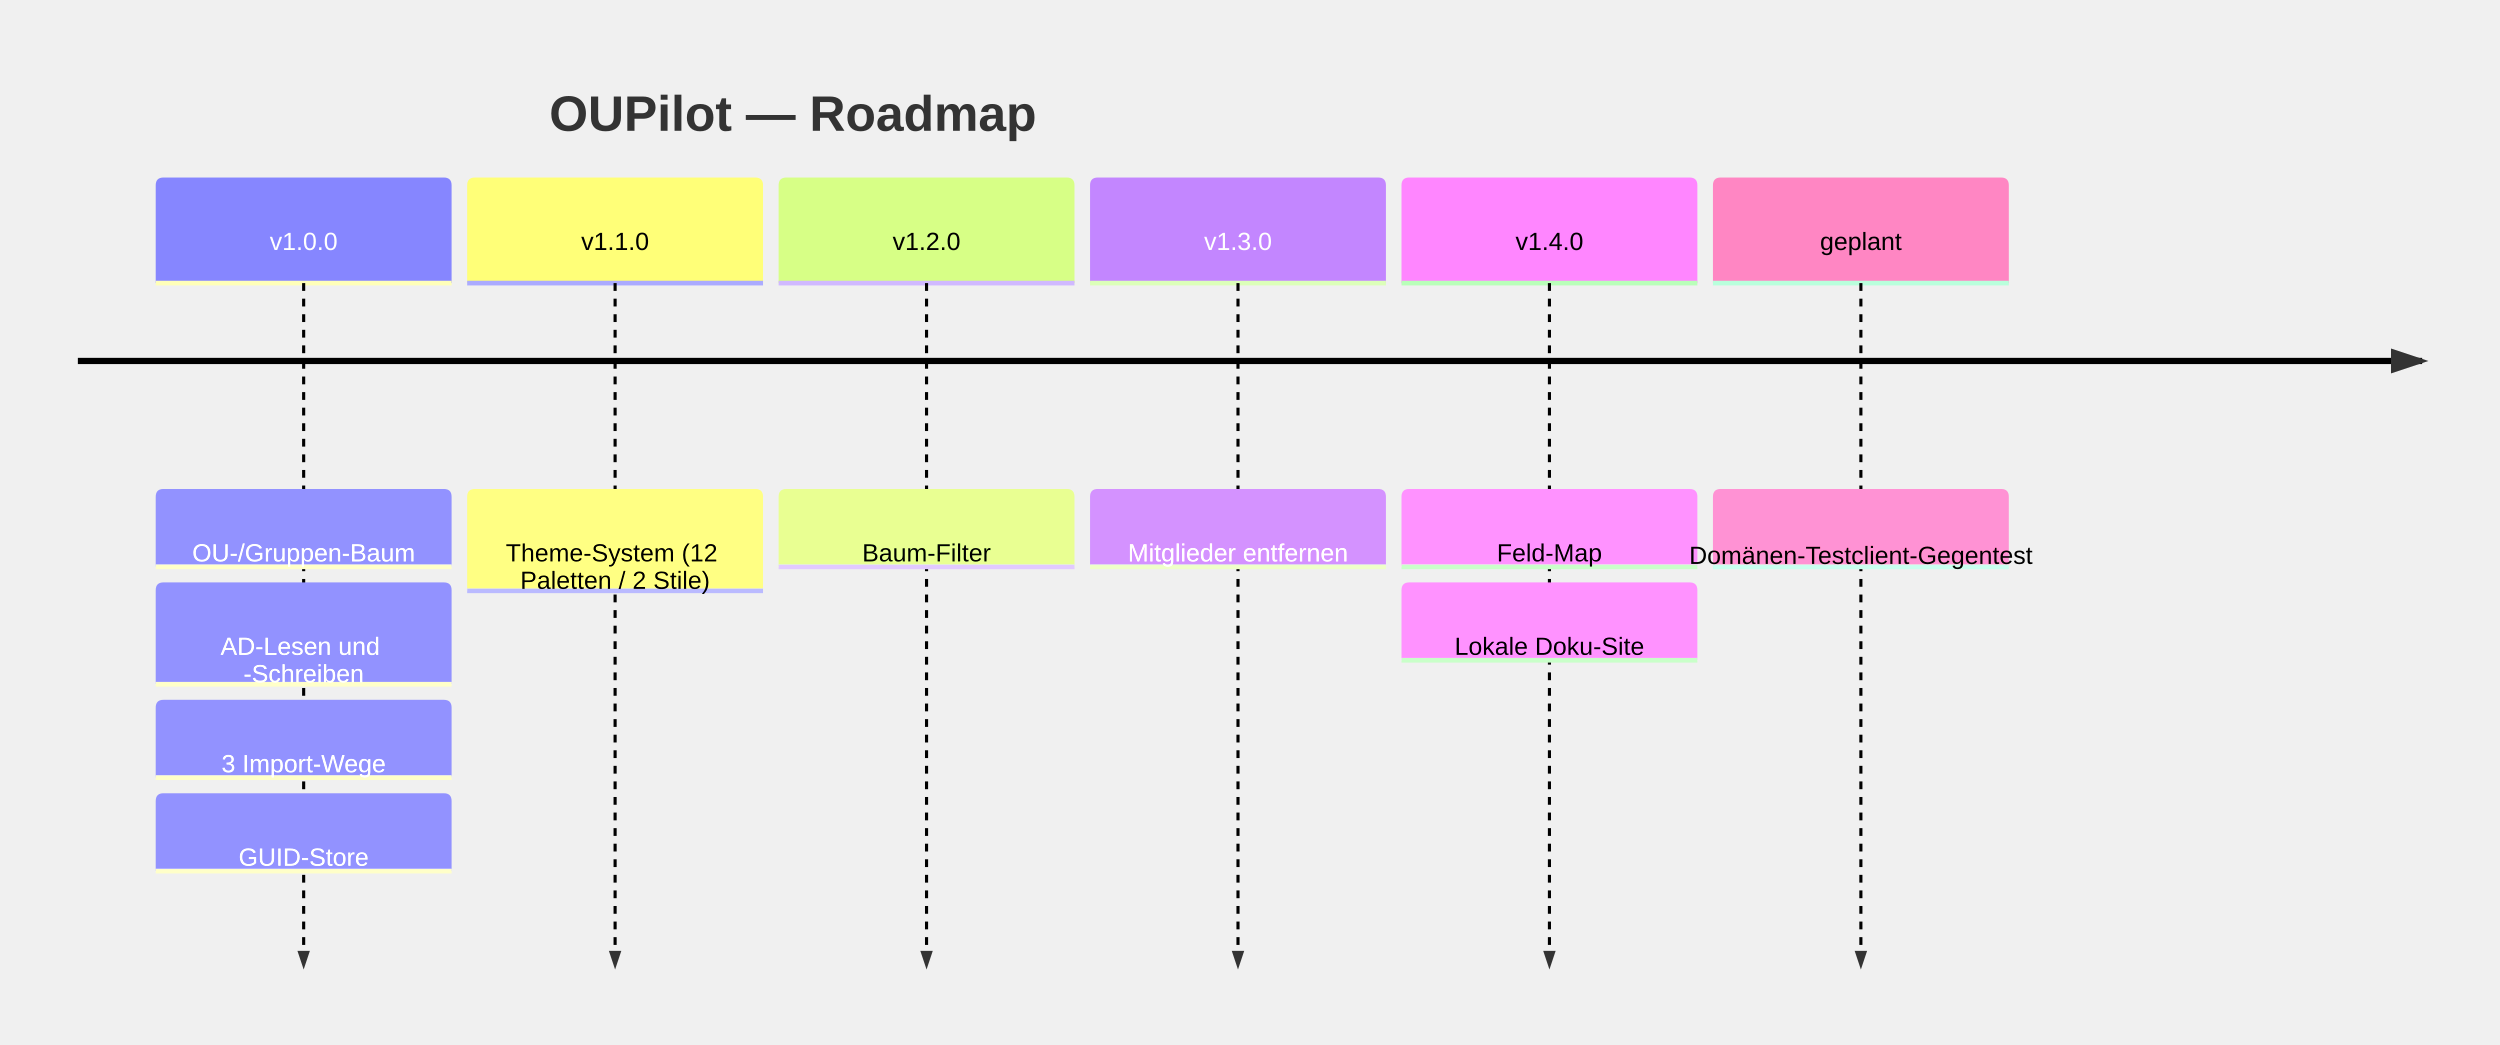
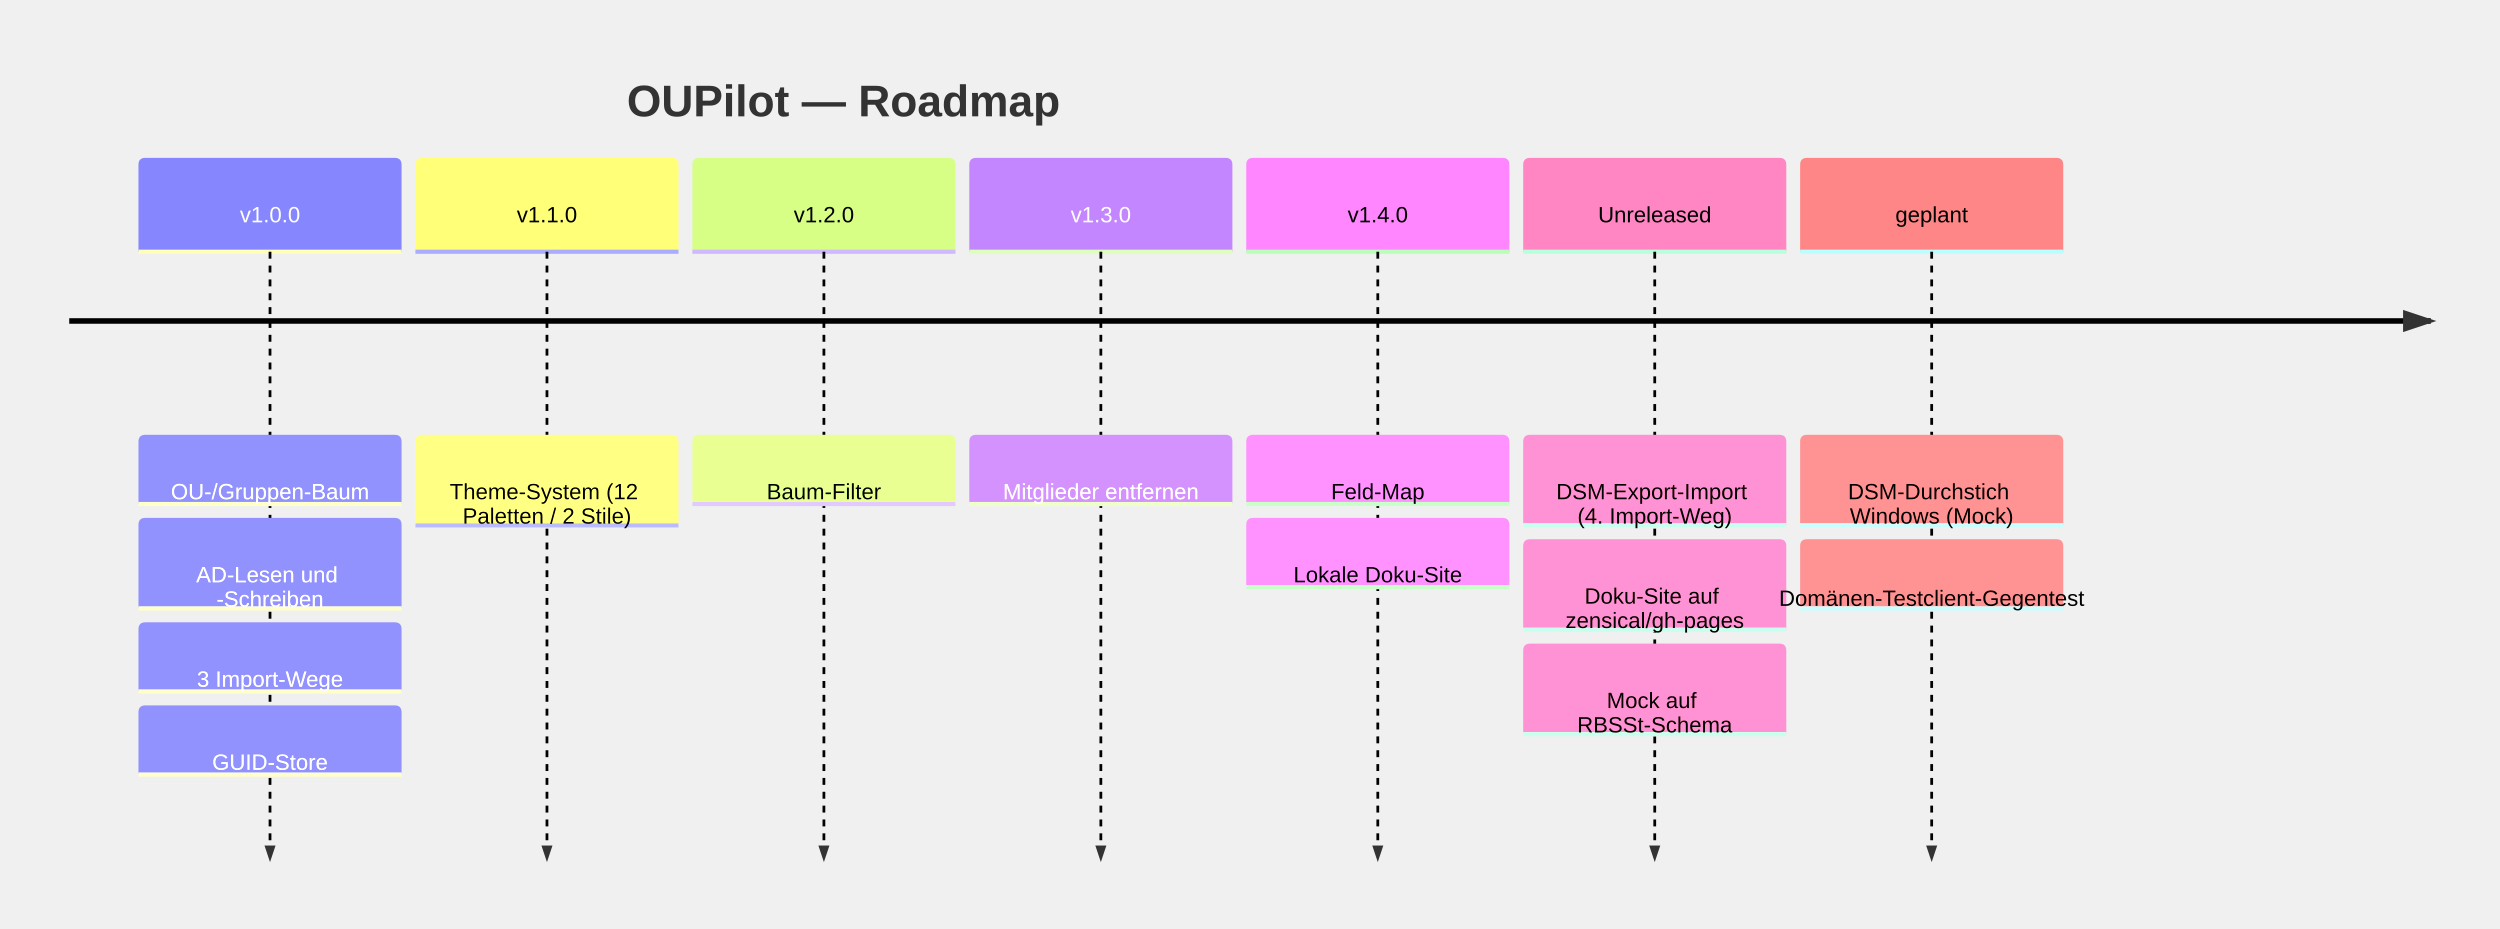
- <svg xmlns="http://www.w3.org/2000/svg" id="my-svg" width="1605" style="max-width: 1605.42px; background-color: transparent;" viewBox="100 -64 1605.422 670.6" role="graphics-document document" aria-roledescription="timeline">
+ <svg xmlns="http://www.w3.org/2000/svg" id="my-svg" width="1805" style="max-width: 1805.42px; background-color: transparent;" viewBox="100 -64 1805.422 670.6" role="graphics-document document" aria-roledescription="timeline">
  <style>#my-svg{font-family:"trebuchet ms",verdana,arial,sans-serif;font-size:16px;fill:#333;}@keyframes edge-animation-frame{from{stroke-dashoffset:0;}}@keyframes dash{to{stroke-dashoffset:0;}}#my-svg .edge-animation-slow{stroke-dasharray:9,5!important;stroke-dashoffset:900;animation:dash 50s linear infinite;stroke-linecap:round;}#my-svg .edge-animation-fast{stroke-dasharray:9,5!important;stroke-dashoffset:900;animation:dash 20s linear infinite;stroke-linecap:round;}#my-svg .error-icon{fill:#552222;}#my-svg .error-text{fill:#552222;stroke:#552222;}#my-svg .edge-thickness-normal{stroke-width:1px;}#my-svg .edge-thickness-thick{stroke-width:3.5px;}#my-svg .edge-pattern-solid{stroke-dasharray:0;}#my-svg .edge-thickness-invisible{stroke-width:0;fill:none;}#my-svg .edge-pattern-dashed{stroke-dasharray:3;}#my-svg .edge-pattern-dotted{stroke-dasharray:2;}#my-svg .marker{fill:#333333;stroke:#333333;}#my-svg .marker.cross{stroke:#333333;}#my-svg svg{font-family:"trebuchet ms",verdana,arial,sans-serif;font-size:16px;}#my-svg p{margin:0;}#my-svg .edge{stroke-width:3;}#my-svg .section--1 rect,#my-svg .section--1 path,#my-svg .section--1 circle,#my-svg .section--1 path{fill:hsl(240, 100%, 76.275%);}#my-svg .section--1 text{fill:#ffffff;}#my-svg .node-icon--1{font-size:40px;color:#ffffff;}#my-svg .section-edge--1{stroke:hsl(240, 100%, 76.275%);}#my-svg .edge-depth--1{stroke-width:17;}#my-svg .section--1 line{stroke:hsl(60, 100%, 86.275%);stroke-width:3;}#my-svg .lineWrapper line{stroke:#ffffff;}#my-svg .disabled,#my-svg .disabled circle,#my-svg .disabled text{fill:hsl(80, 100%, 96.275%);}#my-svg .disabled text{fill:#aaaa33;}#my-svg .section-0 rect,#my-svg .section-0 path,#my-svg .section-0 circle,#my-svg .section-0 path{fill:hsl(60, 100%, 73.529%);}#my-svg .section-0 text{fill:black;}#my-svg .node-icon-0{font-size:40px;color:black;}#my-svg .section-edge-0{stroke:hsl(60, 100%, 73.529%);}#my-svg .edge-depth-0{stroke-width:14;}#my-svg .section-0 line{stroke:hsl(240, 100%, 83.529%);stroke-width:3;}#my-svg .lineWrapper line{stroke:black;}#my-svg .disabled,#my-svg .disabled circle,#my-svg .disabled text{fill:hsl(80, 100%, 96.275%);}#my-svg .disabled text{fill:#aaaa33;}#my-svg .section-1 rect,#my-svg .section-1 path,#my-svg .section-1 circle,#my-svg .section-1 path{fill:hsl(80, 100%, 76.275%);}#my-svg .section-1 text{fill:black;}#my-svg .node-icon-1{font-size:40px;color:black;}#my-svg .section-edge-1{stroke:hsl(80, 100%, 76.275%);}#my-svg .edge-depth-1{stroke-width:11;}#my-svg .section-1 line{stroke:hsl(260, 100%, 86.275%);stroke-width:3;}#my-svg .lineWrapper line{stroke:black;}#my-svg .disabled,#my-svg .disabled circle,#my-svg .disabled text{fill:hsl(80, 100%, 96.275%);}#my-svg .disabled text{fill:#aaaa33;}#my-svg .section-2 rect,#my-svg .section-2 path,#my-svg .section-2 circle,#my-svg .section-2 path{fill:hsl(270, 100%, 76.275%);}#my-svg .section-2 text{fill:#ffffff;}#my-svg .node-icon-2{font-size:40px;color:#ffffff;}#my-svg .section-edge-2{stroke:hsl(270, 100%, 76.275%);}#my-svg .edge-depth-2{stroke-width:8;}#my-svg .section-2 line{stroke:hsl(90, 100%, 86.275%);stroke-width:3;}#my-svg .lineWrapper line{stroke:#ffffff;}#my-svg .disabled,#my-svg .disabled circle,#my-svg .disabled text{fill:hsl(80, 100%, 96.275%);}#my-svg .disabled text{fill:#aaaa33;}#my-svg .section-3 rect,#my-svg .section-3 path,#my-svg .section-3 circle,#my-svg .section-3 path{fill:hsl(300, 100%, 76.275%);}#my-svg .section-3 text{fill:black;}#my-svg .node-icon-3{font-size:40px;color:black;}#my-svg .section-edge-3{stroke:hsl(300, 100%, 76.275%);}#my-svg .edge-depth-3{stroke-width:5;}#my-svg .section-3 line{stroke:hsl(120, 100%, 86.275%);stroke-width:3;}#my-svg .lineWrapper line{stroke:black;}#my-svg .disabled,#my-svg .disabled circle,#my-svg .disabled text{fill:hsl(80, 100%, 96.275%);}#my-svg .disabled text{fill:#aaaa33;}#my-svg .section-4 rect,#my-svg .section-4 path,#my-svg .section-4 circle,#my-svg .section-4 path{fill:hsl(330, 100%, 76.275%);}#my-svg .section-4 text{fill:black;}#my-svg .node-icon-4{font-size:40px;color:black;}#my-svg .section-edge-4{stroke:hsl(330, 100%, 76.275%);}#my-svg .edge-depth-4{stroke-width:2;}#my-svg .section-4 line{stroke:hsl(150, 100%, 86.275%);stroke-width:3;}#my-svg .lineWrapper line{stroke:black;}#my-svg .disabled,#my-svg .disabled circle,#my-svg .disabled text{fill:hsl(80, 100%, 96.275%);}#my-svg .disabled text{fill:#aaaa33;}#my-svg .section-5 rect,#my-svg .section-5 path,#my-svg .section-5 circle,#my-svg .section-5 path{fill:hsl(0, 100%, 76.275%);}#my-svg .section-5 text{fill:black;}#my-svg .node-icon-5{font-size:40px;color:black;}#my-svg .section-edge-5{stroke:hsl(0, 100%, 76.275%);}#my-svg .edge-depth-5{stroke-width:-1;}#my-svg .section-5 line{stroke:hsl(180, 100%, 86.275%);stroke-width:3;}#my-svg .lineWrapper line{stroke:black;}#my-svg .disabled,#my-svg .disabled circle,#my-svg .disabled text{fill:hsl(80, 100%, 96.275%);}#my-svg .disabled text{fill:#aaaa33;}#my-svg .section-6 rect,#my-svg .section-6 path,#my-svg .section-6 circle,#my-svg .section-6 path{fill:hsl(30, 100%, 76.275%);}#my-svg .section-6 text{fill:black;}#my-svg .node-icon-6{font-size:40px;color:black;}#my-svg .section-edge-6{stroke:hsl(30, 100%, 76.275%);}#my-svg .edge-depth-6{stroke-width:-4;}#my-svg .section-6 line{stroke:hsl(210, 100%, 86.275%);stroke-width:3;}#my-svg .lineWrapper line{stroke:black;}#my-svg .disabled,#my-svg .disabled circle,#my-svg .disabled text{fill:hsl(80, 100%, 96.275%);}#my-svg .disabled text{fill:#aaaa33;}#my-svg .section-7 rect,#my-svg .section-7 path,#my-svg .section-7 circle,#my-svg .section-7 path{fill:hsl(90, 100%, 76.275%);}#my-svg .section-7 text{fill:black;}#my-svg .node-icon-7{font-size:40px;color:black;}#my-svg .section-edge-7{stroke:hsl(90, 100%, 76.275%);}#my-svg .edge-depth-7{stroke-width:-7;}#my-svg .section-7 line{stroke:hsl(270, 100%, 86.275%);stroke-width:3;}#my-svg .lineWrapper line{stroke:black;}#my-svg .disabled,#my-svg .disabled circle,#my-svg .disabled text{fill:hsl(80, 100%, 96.275%);}#my-svg .disabled text{fill:#aaaa33;}#my-svg .section-8 rect,#my-svg .section-8 path,#my-svg .section-8 circle,#my-svg .section-8 path{fill:hsl(150, 100%, 76.275%);}#my-svg .section-8 text{fill:black;}#my-svg .node-icon-8{font-size:40px;color:black;}#my-svg .section-edge-8{stroke:hsl(150, 100%, 76.275%);}#my-svg .edge-depth-8{stroke-width:-10;}#my-svg .section-8 line{stroke:hsl(330, 100%, 86.275%);stroke-width:3;}#my-svg .lineWrapper line{stroke:black;}#my-svg .disabled,#my-svg .disabled circle,#my-svg .disabled text{fill:hsl(80, 100%, 96.275%);}#my-svg .disabled text{fill:#aaaa33;}#my-svg .section-9 rect,#my-svg .section-9 path,#my-svg .section-9 circle,#my-svg .section-9 path{fill:hsl(180, 100%, 76.275%);}#my-svg .section-9 text{fill:black;}#my-svg .node-icon-9{font-size:40px;color:black;}#my-svg .section-edge-9{stroke:hsl(180, 100%, 76.275%);}#my-svg .edge-depth-9{stroke-width:-13;}#my-svg .section-9 line{stroke:hsl(0, 100%, 86.275%);stroke-width:3;}#my-svg .lineWrapper line{stroke:black;}#my-svg .disabled,#my-svg .disabled circle,#my-svg .disabled text{fill:hsl(80, 100%, 96.275%);}#my-svg .disabled text{fill:#aaaa33;}#my-svg .section-10 rect,#my-svg .section-10 path,#my-svg .section-10 circle,#my-svg .section-10 path{fill:hsl(210, 100%, 76.275%);}#my-svg .section-10 text{fill:black;}#my-svg .node-icon-10{font-size:40px;color:black;}#my-svg .section-edge-10{stroke:hsl(210, 100%, 76.275%);}#my-svg .edge-depth-10{stroke-width:-16;}#my-svg .section-10 line{stroke:hsl(30, 100%, 86.275%);stroke-width:3;}#my-svg .lineWrapper line{stroke:black;}#my-svg .disabled,#my-svg .disabled circle,#my-svg .disabled text{fill:hsl(80, 100%, 96.275%);}#my-svg .disabled text{fill:#aaaa33;}#my-svg .section-root rect,#my-svg .section-root path,#my-svg .section-root circle{fill:hsl(240, 100%, 46.275%);}#my-svg .section-root text{fill:#ffffff;}#my-svg .icon-container{height:100%;display:flex;justify-content:center;align-items:center;}#my-svg .edge{fill:none;}#my-svg .eventWrapper{filter:brightness(120%);}#my-svg .node .neo-node{stroke:#9370DB;}#my-svg [data-look="neo"].node rect,#my-svg [data-look="neo"].cluster rect,#my-svg [data-look="neo"].node polygon{stroke:#9370DB;filter:drop-shadow(1px 2px 2px rgba(185, 185, 185, 1));}#my-svg [data-look="neo"].node path{stroke:#9370DB;stroke-width:1px;}#my-svg [data-look="neo"].node .outer-path{filter:drop-shadow(1px 2px 2px rgba(185, 185, 185, 1));}#my-svg [data-look="neo"].node .neo-line path{stroke:#9370DB;filter:none;}#my-svg [data-look="neo"].node circle{stroke:#9370DB;filter:drop-shadow(1px 2px 2px rgba(185, 185, 185, 1));}#my-svg [data-look="neo"].node circle .state-start{fill:#000000;}#my-svg [data-look="neo"].icon-shape .icon{fill:#9370DB;filter:drop-shadow(1px 2px 2px rgba(185, 185, 185, 1));}#my-svg [data-look="neo"].icon-shape .icon-neo path{stroke:#9370DB;filter:drop-shadow(1px 2px 2px rgba(185, 185, 185, 1));}#my-svg :root{--mermaid-font-family:"trebuchet ms",verdana,arial,sans-serif;}</style>
  <g />
  <g />
  <defs>
    <marker id="my-svg-arrowhead" refX="5" refY="2" markerWidth="6" markerHeight="4" orient="auto">
      <path d="M 0,0 V 4 L6,2 Z" />
    </marker>
  </defs>
  <g class="taskWrapper" transform="translate(200, 50)">
    <g class="timeline-node section--1">
      <g>
        <path id="my-svg-node-0" class="node-bkg node-undefined" d="M0 62.8 v-57.8 q0,-5,5,-5 h180 q5,0,5,5 v62.8 H0 Z" />
        <line class="node-line--1" x1="0" y1="67.8" x2="190" y2="67.8" />
      </g>
      <g transform="translate(95, 10)">
        <text dy="1em" alignment-baseline="middle" dominant-baseline="middle" text-anchor="middle">
          <tspan x="0" dy="1em">v1.0.0</tspan>
        </text>
      </g>
    </g>
  </g>
  <g class="lineWrapper">
    <line x1="295" y1="117.8" x2="295" y2="556.6" stroke-width="2" stroke="black" marker-end="url(#my-svg-arrowhead)" stroke-dasharray="5,5" />
  </g>
  <g class="eventWrapper" transform="translate(200, 250)">
    <g class="timeline-node section--1">
      <g>
        <path id="my-svg-node-1" class="node-bkg node-undefined" d="M0 45 v-40 q0,-5,5,-5 h180 q5,0,5,5 v45 H0 Z" />
        <line class="node-line--1" x1="0" y1="50" x2="190" y2="50" />
      </g>
      <g transform="translate(95, 10)">
        <text dy="1em" alignment-baseline="middle" dominant-baseline="middle" text-anchor="middle">
          <tspan x="0" dy="1em">OU-/Gruppen-Baum</tspan>
        </text>
      </g>
    </g>
  </g>
  <g class="eventWrapper" transform="translate(200, 310)">
    <g class="timeline-node section--1">
      <g>
        <path id="my-svg-node-2" class="node-bkg node-undefined" d="M0 60.4 v-55.4 q0,-5,5,-5 h180 q5,0,5,5 v60.4 H0 Z" />
        <line class="node-line--1" x1="0" y1="65.4" x2="190" y2="65.4" />
      </g>
      <g transform="translate(95, 10)">
        <text dy="1em" alignment-baseline="middle" dominant-baseline="middle" text-anchor="middle">
          <tspan x="0" dy="1em">AD-Lesen   und</tspan>
          <tspan x="0" dy="1.1em">-Schreiben</tspan>
        </text>
      </g>
    </g>
  </g>
  <g class="eventWrapper" transform="translate(200, 385.4)">
    <g class="timeline-node section--1">
      <g>
        <path id="my-svg-node-3" class="node-bkg node-undefined" d="M0 45 v-40 q0,-5,5,-5 h180 q5,0,5,5 v45 H0 Z" />
        <line class="node-line--1" x1="0" y1="50" x2="190" y2="50" />
      </g>
      <g transform="translate(95, 10)">
        <text dy="1em" alignment-baseline="middle" dominant-baseline="middle" text-anchor="middle">
          <tspan x="0" dy="1em">3   Import-Wege</tspan>
        </text>
      </g>
    </g>
  </g>
  <g class="eventWrapper" transform="translate(200, 445.4)">
    <g class="timeline-node section--1">
      <g>
        <path id="my-svg-node-4" class="node-bkg node-undefined" d="M0 45 v-40 q0,-5,5,-5 h180 q5,0,5,5 v45 H0 Z" />
        <line class="node-line--1" x1="0" y1="50" x2="190" y2="50" />
      </g>
      <g transform="translate(95, 10)">
        <text dy="1em" alignment-baseline="middle" dominant-baseline="middle" text-anchor="middle">
          <tspan x="0" dy="1em">GUID-Store</tspan>
        </text>
      </g>
    </g>
  </g>
  <g class="taskWrapper" transform="translate(400, 50)">
    <g class="timeline-node section-0">
      <g>
        <path id="my-svg-node-5" class="node-bkg node-undefined" d="M0 62.8 v-57.8 q0,-5,5,-5 h180 q5,0,5,5 v62.8 H0 Z" />
        <line class="node-line-0" x1="0" y1="67.8" x2="190" y2="67.8" />
      </g>
      <g transform="translate(95, 10)">
        <text dy="1em" alignment-baseline="middle" dominant-baseline="middle" text-anchor="middle">
          <tspan x="0" dy="1em">v1.1.0</tspan>
        </text>
      </g>
    </g>
  </g>
  <g class="lineWrapper">
    <line x1="495" y1="117.8" x2="495" y2="556.6" stroke-width="2" stroke="black" marker-end="url(#my-svg-arrowhead)" stroke-dasharray="5,5" />
  </g>
  <g class="eventWrapper" transform="translate(400, 250)">
    <g class="timeline-node section-0">
      <g>
        <path id="my-svg-node-6" class="node-bkg node-undefined" d="M0 60.4 v-55.4 q0,-5,5,-5 h180 q5,0,5,5 v60.4 H0 Z" />
        <line class="node-line-0" x1="0" y1="65.4" x2="190" y2="65.4" />
      </g>
      <g transform="translate(95, 10)">
        <text dy="1em" alignment-baseline="middle" dominant-baseline="middle" text-anchor="middle">
          <tspan x="0" dy="1em">Theme-System   (12</tspan>
          <tspan x="0" dy="1.1em">Paletten   /   2   Stile)</tspan>
        </text>
      </g>
    </g>
  </g>
  <g class="taskWrapper" transform="translate(600, 50)">
    <g class="timeline-node section-1">
      <g>
        <path id="my-svg-node-7" class="node-bkg node-undefined" d="M0 62.8 v-57.8 q0,-5,5,-5 h180 q5,0,5,5 v62.8 H0 Z" />
        <line class="node-line-1" x1="0" y1="67.8" x2="190" y2="67.8" />
      </g>
      <g transform="translate(95, 10)">
        <text dy="1em" alignment-baseline="middle" dominant-baseline="middle" text-anchor="middle">
          <tspan x="0" dy="1em">v1.2.0</tspan>
        </text>
      </g>
    </g>
  </g>
  <g class="lineWrapper">
    <line x1="695" y1="117.8" x2="695" y2="556.6" stroke-width="2" stroke="black" marker-end="url(#my-svg-arrowhead)" stroke-dasharray="5,5" />
  </g>
  <g class="eventWrapper" transform="translate(600, 250)">
    <g class="timeline-node section-1">
      <g>
        <path id="my-svg-node-8" class="node-bkg node-undefined" d="M0 45 v-40 q0,-5,5,-5 h180 q5,0,5,5 v45 H0 Z" />
        <line class="node-line-1" x1="0" y1="50" x2="190" y2="50" />
      </g>
      <g transform="translate(95, 10)">
        <text dy="1em" alignment-baseline="middle" dominant-baseline="middle" text-anchor="middle">
          <tspan x="0" dy="1em">Baum-Filter</tspan>
        </text>
      </g>
    </g>
  </g>
  <g class="taskWrapper" transform="translate(800, 50)">
    <g class="timeline-node section-2">
      <g>
        <path id="my-svg-node-9" class="node-bkg node-undefined" d="M0 62.8 v-57.8 q0,-5,5,-5 h180 q5,0,5,5 v62.8 H0 Z" />
        <line class="node-line-2" x1="0" y1="67.8" x2="190" y2="67.8" />
      </g>
      <g transform="translate(95, 10)">
        <text dy="1em" alignment-baseline="middle" dominant-baseline="middle" text-anchor="middle">
          <tspan x="0" dy="1em">v1.3.0</tspan>
        </text>
      </g>
    </g>
  </g>
  <g class="lineWrapper">
    <line x1="895" y1="117.8" x2="895" y2="556.6" stroke-width="2" stroke="black" marker-end="url(#my-svg-arrowhead)" stroke-dasharray="5,5" />
  </g>
  <g class="eventWrapper" transform="translate(800, 250)">
    <g class="timeline-node section-2">
      <g>
        <path id="my-svg-node-10" class="node-bkg node-undefined" d="M0 45 v-40 q0,-5,5,-5 h180 q5,0,5,5 v45 H0 Z" />
        <line class="node-line-2" x1="0" y1="50" x2="190" y2="50" />
      </g>
      <g transform="translate(95, 10)">
        <text dy="1em" alignment-baseline="middle" dominant-baseline="middle" text-anchor="middle">
          <tspan x="0" dy="1em">Mitglieder   entfernen</tspan>
        </text>
      </g>
    </g>
  </g>
  <g class="taskWrapper" transform="translate(1000, 50)">
    <g class="timeline-node section-3">
      <g>
        <path id="my-svg-node-11" class="node-bkg node-undefined" d="M0 62.8 v-57.8 q0,-5,5,-5 h180 q5,0,5,5 v62.8 H0 Z" />
        <line class="node-line-3" x1="0" y1="67.8" x2="190" y2="67.8" />
      </g>
      <g transform="translate(95, 10)">
        <text dy="1em" alignment-baseline="middle" dominant-baseline="middle" text-anchor="middle">
          <tspan x="0" dy="1em">v1.4.0</tspan>
        </text>
      </g>
    </g>
  </g>
  <g class="lineWrapper">
    <line x1="1095" y1="117.8" x2="1095" y2="556.6" stroke-width="2" stroke="black" marker-end="url(#my-svg-arrowhead)" stroke-dasharray="5,5" />
  </g>
  <g class="eventWrapper" transform="translate(1000, 250)">
    <g class="timeline-node section-3">
      <g>
        <path id="my-svg-node-12" class="node-bkg node-undefined" d="M0 45 v-40 q0,-5,5,-5 h180 q5,0,5,5 v45 H0 Z" />
        <line class="node-line-3" x1="0" y1="50" x2="190" y2="50" />
      </g>
      <g transform="translate(95, 10)">
        <text dy="1em" alignment-baseline="middle" dominant-baseline="middle" text-anchor="middle">
          <tspan x="0" dy="1em">Feld-Map</tspan>
        </text>
      </g>
    </g>
  </g>
  <g class="eventWrapper" transform="translate(1000, 310)">
    <g class="timeline-node section-3">
      <g>
        <path id="my-svg-node-13" class="node-bkg node-undefined" d="M0 45 v-40 q0,-5,5,-5 h180 q5,0,5,5 v45 H0 Z" />
        <line class="node-line-3" x1="0" y1="50" x2="190" y2="50" />
      </g>
      <g transform="translate(95, 10)">
        <text dy="1em" alignment-baseline="middle" dominant-baseline="middle" text-anchor="middle">
          <tspan x="0" dy="1em">Lokale   Doku-Site</tspan>
        </text>
      </g>
    </g>
  </g>
  <g class="taskWrapper" transform="translate(1200, 50)">
    <g class="timeline-node section-4">
      <g>
        <path id="my-svg-node-14" class="node-bkg node-undefined" d="M0 62.8 v-57.8 q0,-5,5,-5 h180 q5,0,5,5 v62.8 H0 Z" />
        <line class="node-line-4" x1="0" y1="67.8" x2="190" y2="67.8" />
      </g>
      <g transform="translate(95, 10)">
        <text dy="1em" alignment-baseline="middle" dominant-baseline="middle" text-anchor="middle">
-           <tspan x="0" dy="1em">geplant</tspan>
+           <tspan x="0" dy="1em">Unreleased</tspan>
        </text>
      </g>
    </g>
  </g>
  <g class="lineWrapper">
    <line x1="1295" y1="117.8" x2="1295" y2="556.6" stroke-width="2" stroke="black" marker-end="url(#my-svg-arrowhead)" stroke-dasharray="5,5" />
  </g>
  <g class="eventWrapper" transform="translate(1200, 250)">
    <g class="timeline-node section-4">
      <g>
-         <path id="my-svg-node-15" class="node-bkg node-undefined" d="M0 45 v-40 q0,-5,5,-5 h180 q5,0,5,5 v45 H0 Z" />
-         <line class="node-line-4" x1="0" y1="50" x2="190" y2="50" />
+         <path id="my-svg-node-15" class="node-bkg node-undefined" d="M0 60.4 v-55.4 q0,-5,5,-5 h180 q5,0,5,5 v60.4 H0 Z" />
+         <line class="node-line-4" x1="0" y1="65.4" x2="190" y2="65.4" />
+       </g>
+       <g transform="translate(95, 10)">
+         <text dy="1em" alignment-baseline="middle" dominant-baseline="middle" text-anchor="middle">
+           <tspan x="0" dy="1em">DSM-Export-Import</tspan>
+           <tspan x="0" dy="1.1em">(4.   Import-Weg)</tspan>
+         </text>
+       </g>
+     </g>
+   </g>
+   <g class="eventWrapper" transform="translate(1200, 325.4)">
+     <g class="timeline-node section-4">
+       <g>
+         <path id="my-svg-node-16" class="node-bkg node-undefined" d="M0 60.4 v-55.4 q0,-5,5,-5 h180 q5,0,5,5 v60.4 H0 Z" />
+         <line class="node-line-4" x1="0" y1="65.4" x2="190" y2="65.4" />
+       </g>
+       <g transform="translate(95, 10)">
+         <text dy="1em" alignment-baseline="middle" dominant-baseline="middle" text-anchor="middle">
+           <tspan x="0" dy="1em">Doku-Site   auf</tspan>
+           <tspan x="0" dy="1.1em">zensical/gh-pages</tspan>
+         </text>
+       </g>
+     </g>
+   </g>
+   <g class="eventWrapper" transform="translate(1200, 400.8)">
+     <g class="timeline-node section-4">
+       <g>
+         <path id="my-svg-node-17" class="node-bkg node-undefined" d="M0 60.4 v-55.4 q0,-5,5,-5 h180 q5,0,5,5 v60.4 H0 Z" />
+         <line class="node-line-4" x1="0" y1="65.4" x2="190" y2="65.4" />
+       </g>
+       <g transform="translate(95, 10)">
+         <text dy="1em" alignment-baseline="middle" dominant-baseline="middle" text-anchor="middle">
+           <tspan x="0" dy="1em">Mock   auf</tspan>
+           <tspan x="0" dy="1.1em">RBSSt-Schema</tspan>
+         </text>
+       </g>
+     </g>
+   </g>
+   <g class="taskWrapper" transform="translate(1400, 50)">
+     <g class="timeline-node section-5">
+       <g>
+         <path id="my-svg-node-18" class="node-bkg node-undefined" d="M0 62.8 v-57.8 q0,-5,5,-5 h180 q5,0,5,5 v62.8 H0 Z" />
+         <line class="node-line-5" x1="0" y1="67.8" x2="190" y2="67.8" />
+       </g>
+       <g transform="translate(95, 10)">
+         <text dy="1em" alignment-baseline="middle" dominant-baseline="middle" text-anchor="middle">
+           <tspan x="0" dy="1em">geplant</tspan>
+         </text>
+       </g>
+     </g>
+   </g>
+   <g class="lineWrapper">
+     <line x1="1495" y1="117.8" x2="1495" y2="556.6" stroke-width="2" stroke="black" marker-end="url(#my-svg-arrowhead)" stroke-dasharray="5,5" />
+   </g>
+   <g class="eventWrapper" transform="translate(1400, 250)">
+     <g class="timeline-node section-5">
+       <g>
+         <path id="my-svg-node-19" class="node-bkg node-undefined" d="M0 60.4 v-55.4 q0,-5,5,-5 h180 q5,0,5,5 v60.4 H0 Z" />
+         <line class="node-line-5" x1="0" y1="65.4" x2="190" y2="65.4" />
+       </g>
+       <g transform="translate(95, 10)">
+         <text dy="1em" alignment-baseline="middle" dominant-baseline="middle" text-anchor="middle">
+           <tspan x="0" dy="1em">DSM-Durchstich</tspan>
+           <tspan x="0" dy="1.1em">Windows   (Mock)</tspan>
+         </text>
+       </g>
+     </g>
+   </g>
+   <g class="eventWrapper" transform="translate(1400, 325.4)">
+     <g class="timeline-node section-5">
+       <g>
+         <path id="my-svg-node-20" class="node-bkg node-undefined" d="M0 45 v-40 q0,-5,5,-5 h180 q5,0,5,5 v45 H0 Z" />
+         <line class="node-line-5" x1="0" y1="50" x2="190" y2="50" />
      </g>
      <g transform="translate(95, 10)">
        <text dy="1em" alignment-baseline="middle" dominant-baseline="middle" text-anchor="middle">
          <tspan x="0" dy="1em" />
          <tspan x="0" dy="1.1em">Domänen-Testclient-Gegentest</tspan>
        </text>
      </g>
    </g>
  </g>
-   <text x="452.711" font-size="4ex" font-weight="bold" y="20">OUPilot — Roadmap</text>
-   <g class="lineWrapper">
-     <line x1="150" y1="167.8" x2="1655.422" y2="167.8" stroke-width="4" stroke="black" marker-end="url(#my-svg-arrowhead)" />
+   <text x="552.711" font-size="4ex" font-weight="bold" y="20">OUPilot — Roadmap</text>
+   <g class="lineWrapper">
+     <line x1="150" y1="167.8" x2="1855.422" y2="167.8" stroke-width="4" stroke="black" marker-end="url(#my-svg-arrowhead)" />
  </g>
</svg>
